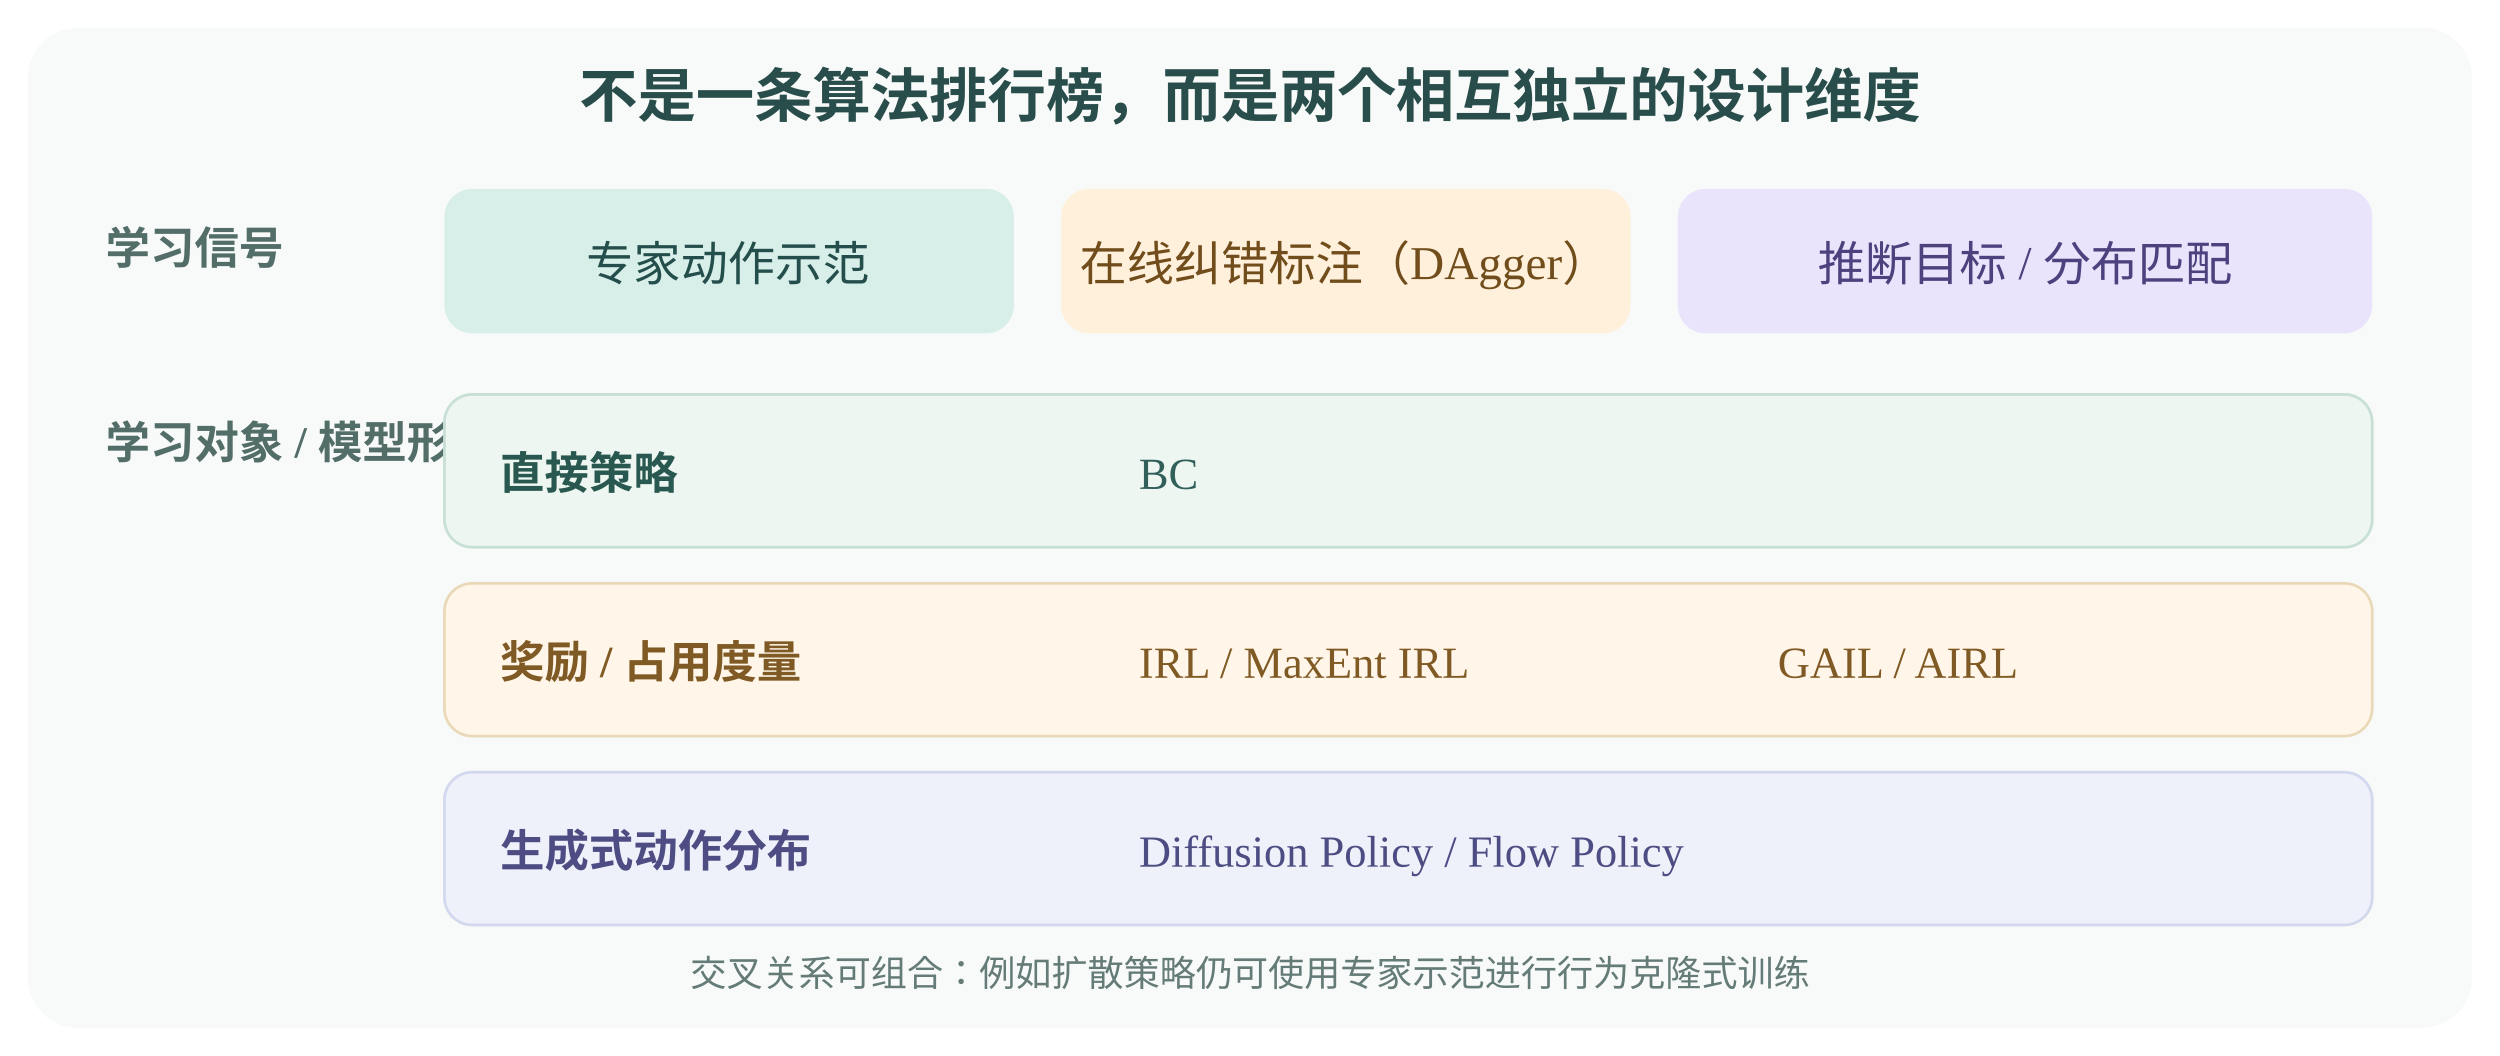
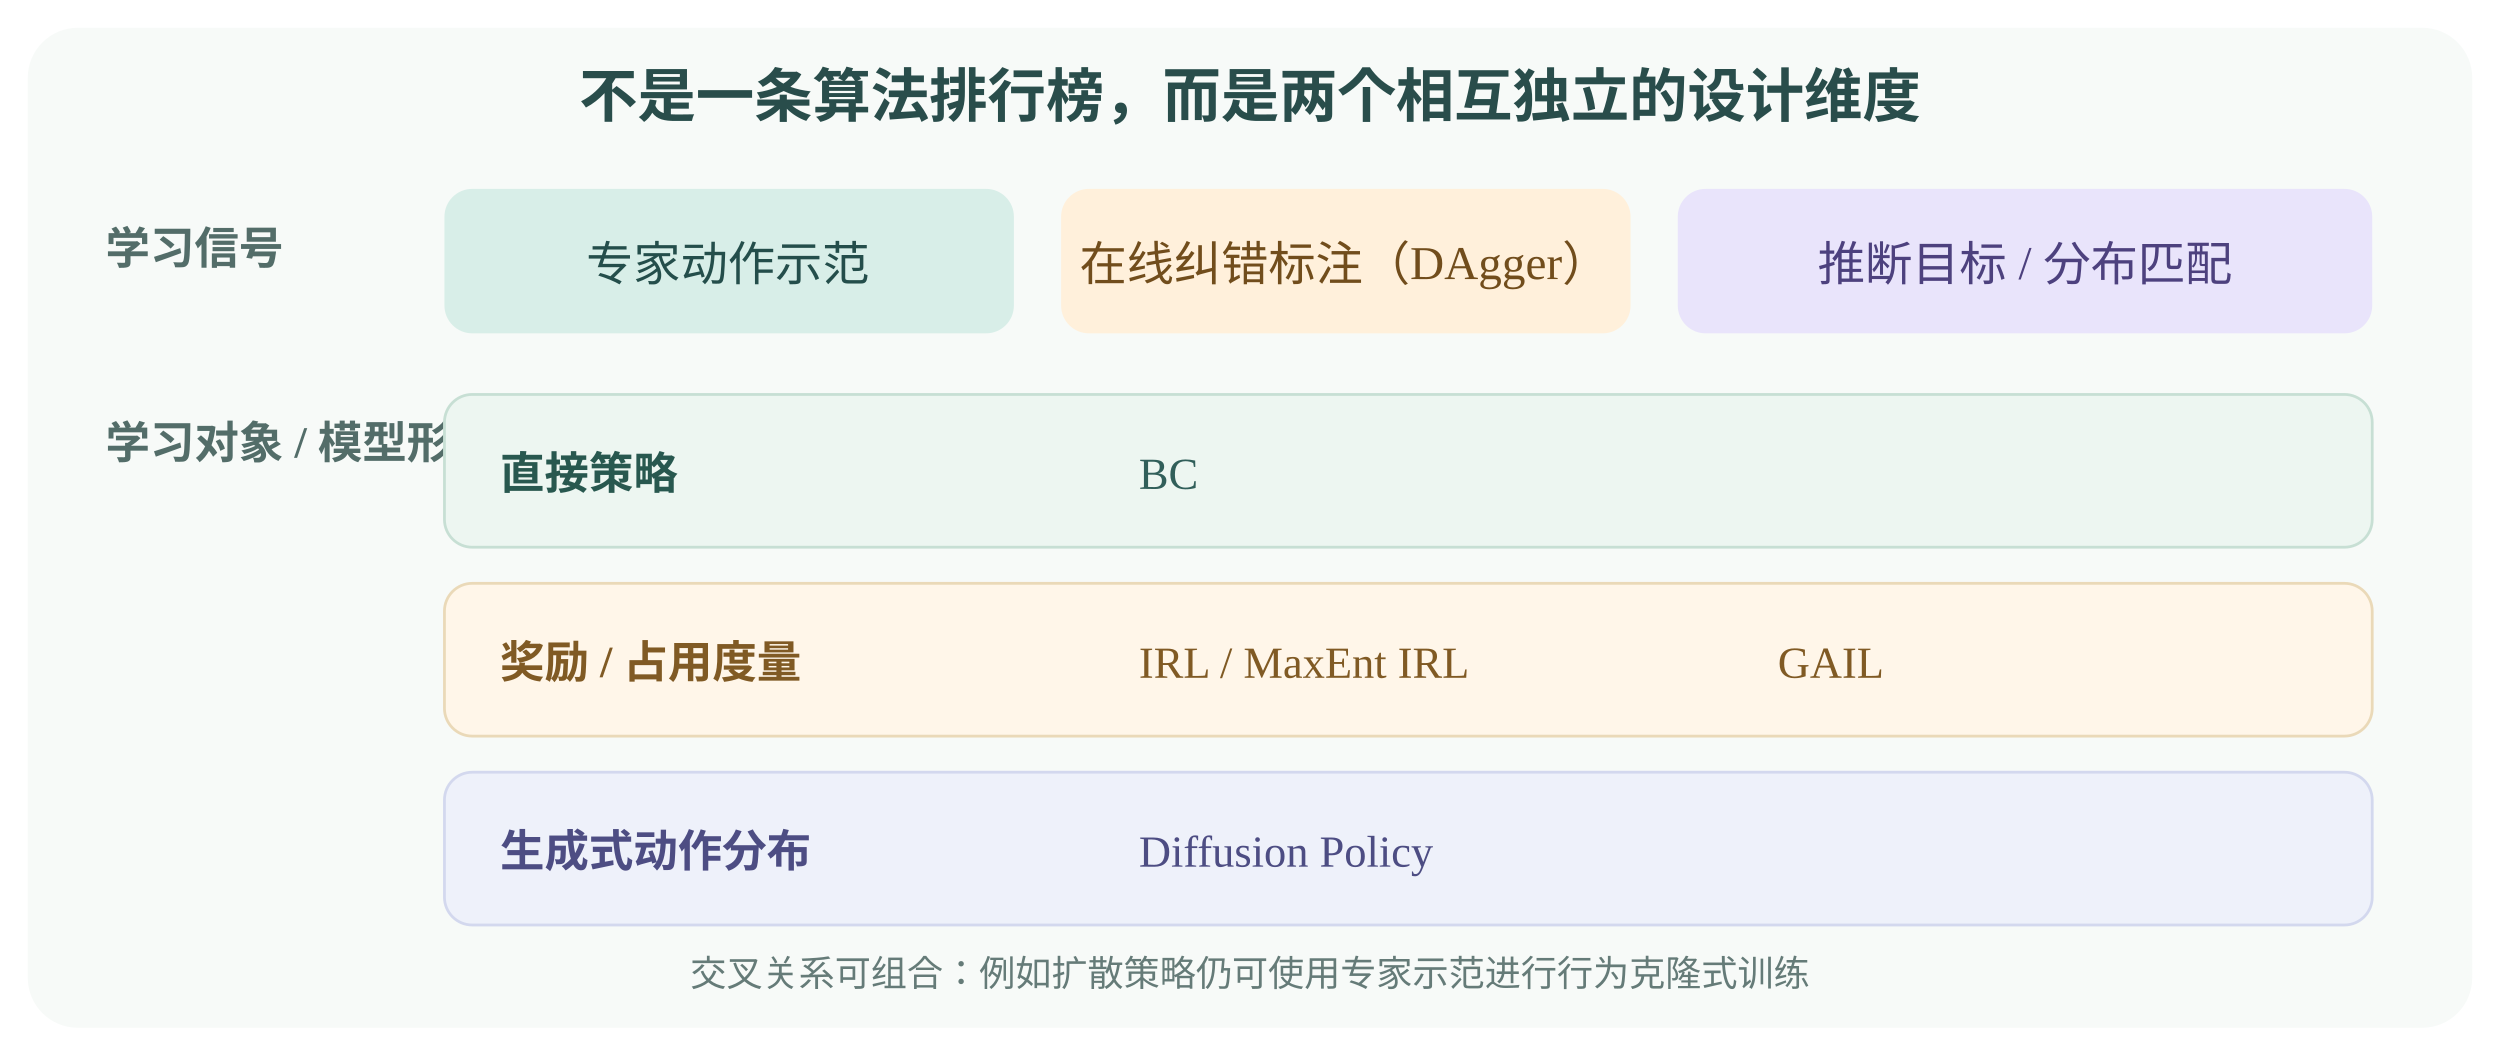
<svg xmlns="http://www.w3.org/2000/svg" viewBox="0 0 900 380" role="img" aria-labelledby="il-fig6-title il-fig6-desc">
  <rect x="10" y="10" width="880" height="360" rx="18" fill="#f7faf8" />
  <text x="450" y="42" text-anchor="middle" font-size="21" font-weight="700" fill="#294d4b">不是一条算法排行榜，而是两个相互独立的设计维度</text>
  <text x="38" y="95" font-size="16" font-weight="700" fill="#536d69">学习信号</text>
  <g>
    <rect x="160" y="68" width="205" height="52" rx="10" fill="#d8eee8" />
    <text x="262" y="101" text-anchor="middle" font-size="17" fill="#244e4b">专家动作示范</text>
    <rect x="382" y="68" width="205" height="52" rx="10" fill="#fff0db" />
    <text x="484" y="101" text-anchor="middle" font-size="17" fill="#714d1c">在线纠错标注（DAgger）</text>
    <rect x="604" y="68" width="250" height="52" rx="10" fill="#e9e4fb" />
    <text x="729" y="101" text-anchor="middle" font-size="17" fill="#4d417e">推断目标 / 分布匹配</text>
  </g>
  <text x="38" y="165" font-size="16" font-weight="700" fill="#536d69">学习对象 / 模型形式</text>
  <g>
    <rect x="160" y="142" width="694" height="55" rx="10" fill="#edf6f1" stroke="#c7dfd4" />
    <text x="180" y="176" font-size="16" font-weight="700" fill="#28584f">直接策略</text>
    <text x="410" y="176" font-size="16" fill="#315f5a">BC</text>
  </g>
  <g>
    <rect x="160" y="210" width="694" height="55" rx="10" fill="#fff6e9" stroke="#ead9b8" />
    <text x="180" y="244" font-size="16" font-weight="700" fill="#805a24">奖励 / 占用度量</text>
    <text x="410" y="244" font-size="16" fill="#805a24">IRL / MaxEnt IRL</text>
-     <text x="640" y="244" font-size="16" fill="#805a24">GAIL / AIRL</text>
+     <text x="640" y="244" font-size="16" fill="#805a24">GAIL</text>
  </g>
  <g>
    <rect x="160" y="278" width="694" height="55" rx="10" fill="#eef1fa" stroke="#d3d8ee" />
    <text x="180" y="312" font-size="16" font-weight="700" fill="#4d4d83">生成式动作分布</text>
-     <text x="410" y="312" font-size="16" fill="#4d4d83">Diffusion Policy / Flow Policy</text>
+     <text x="410" y="312" font-size="16" fill="#4d4d83">Diffusion Policy</text>
  </g>
  <text x="450" y="355" text-anchor="middle" font-size="13" fill="#657b78">交叉关系可组合：例如扩散策略仍可使用专家示范进行行为克隆式训练</text>
</svg>
